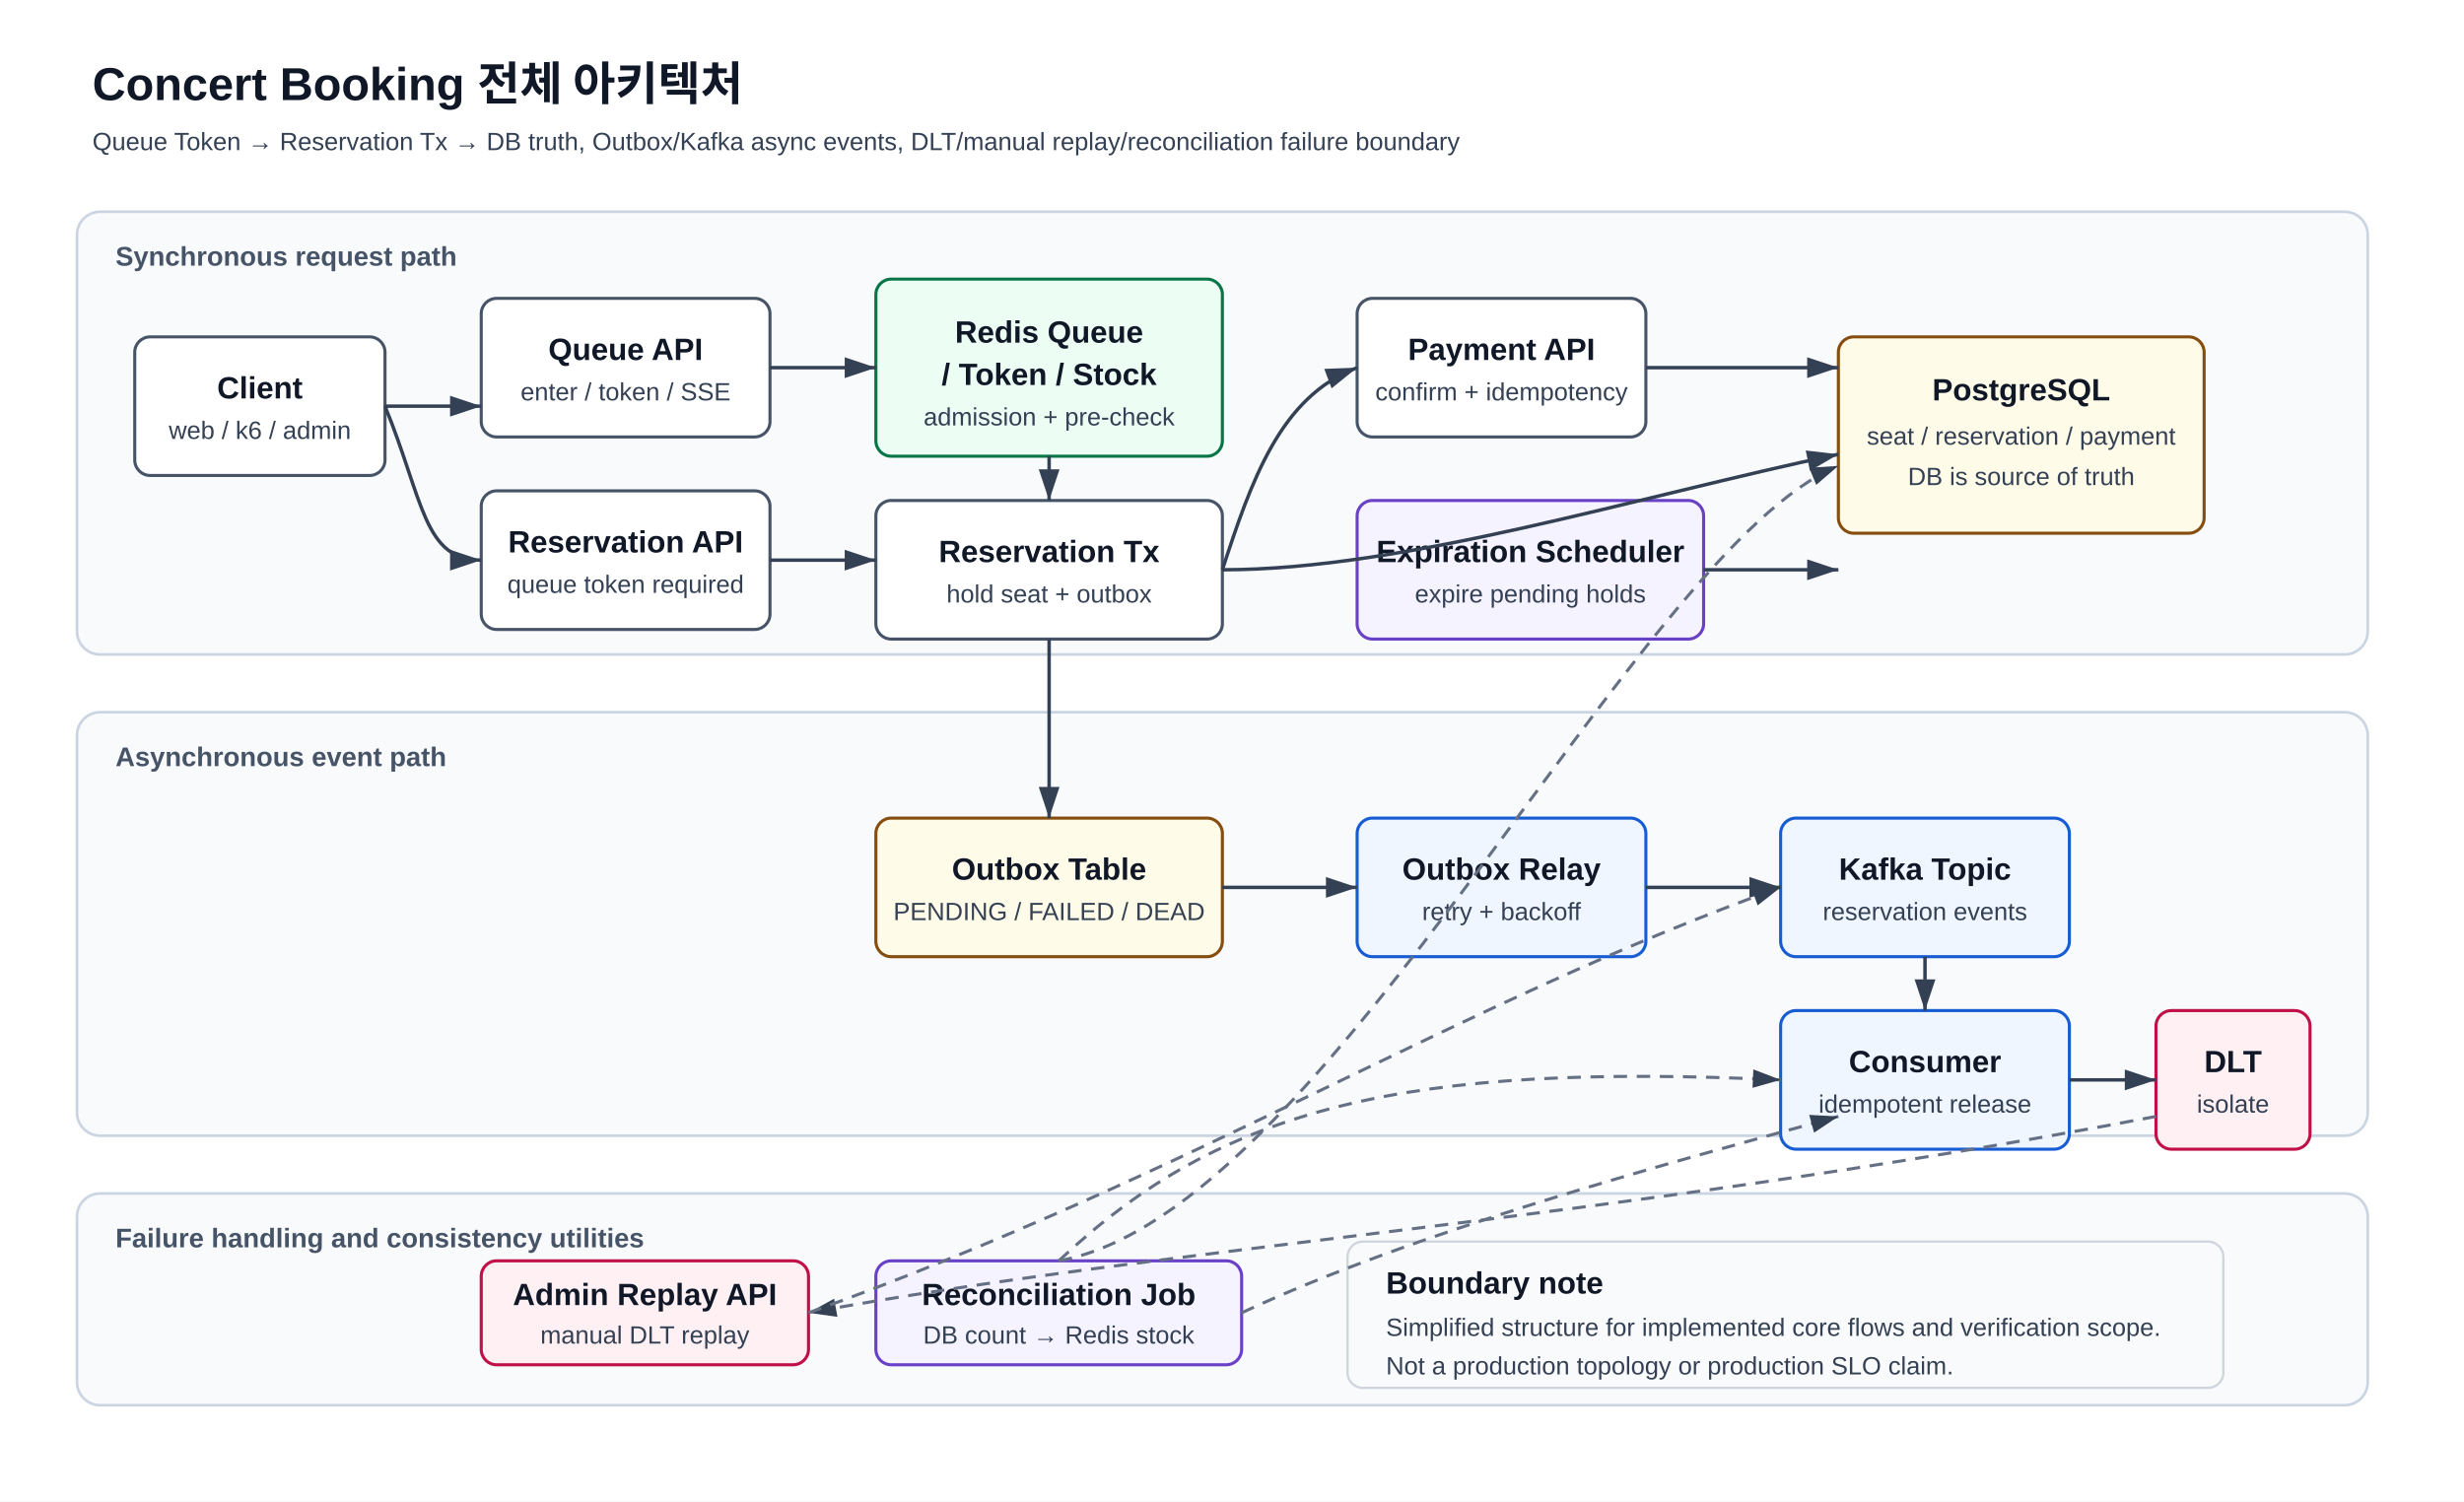
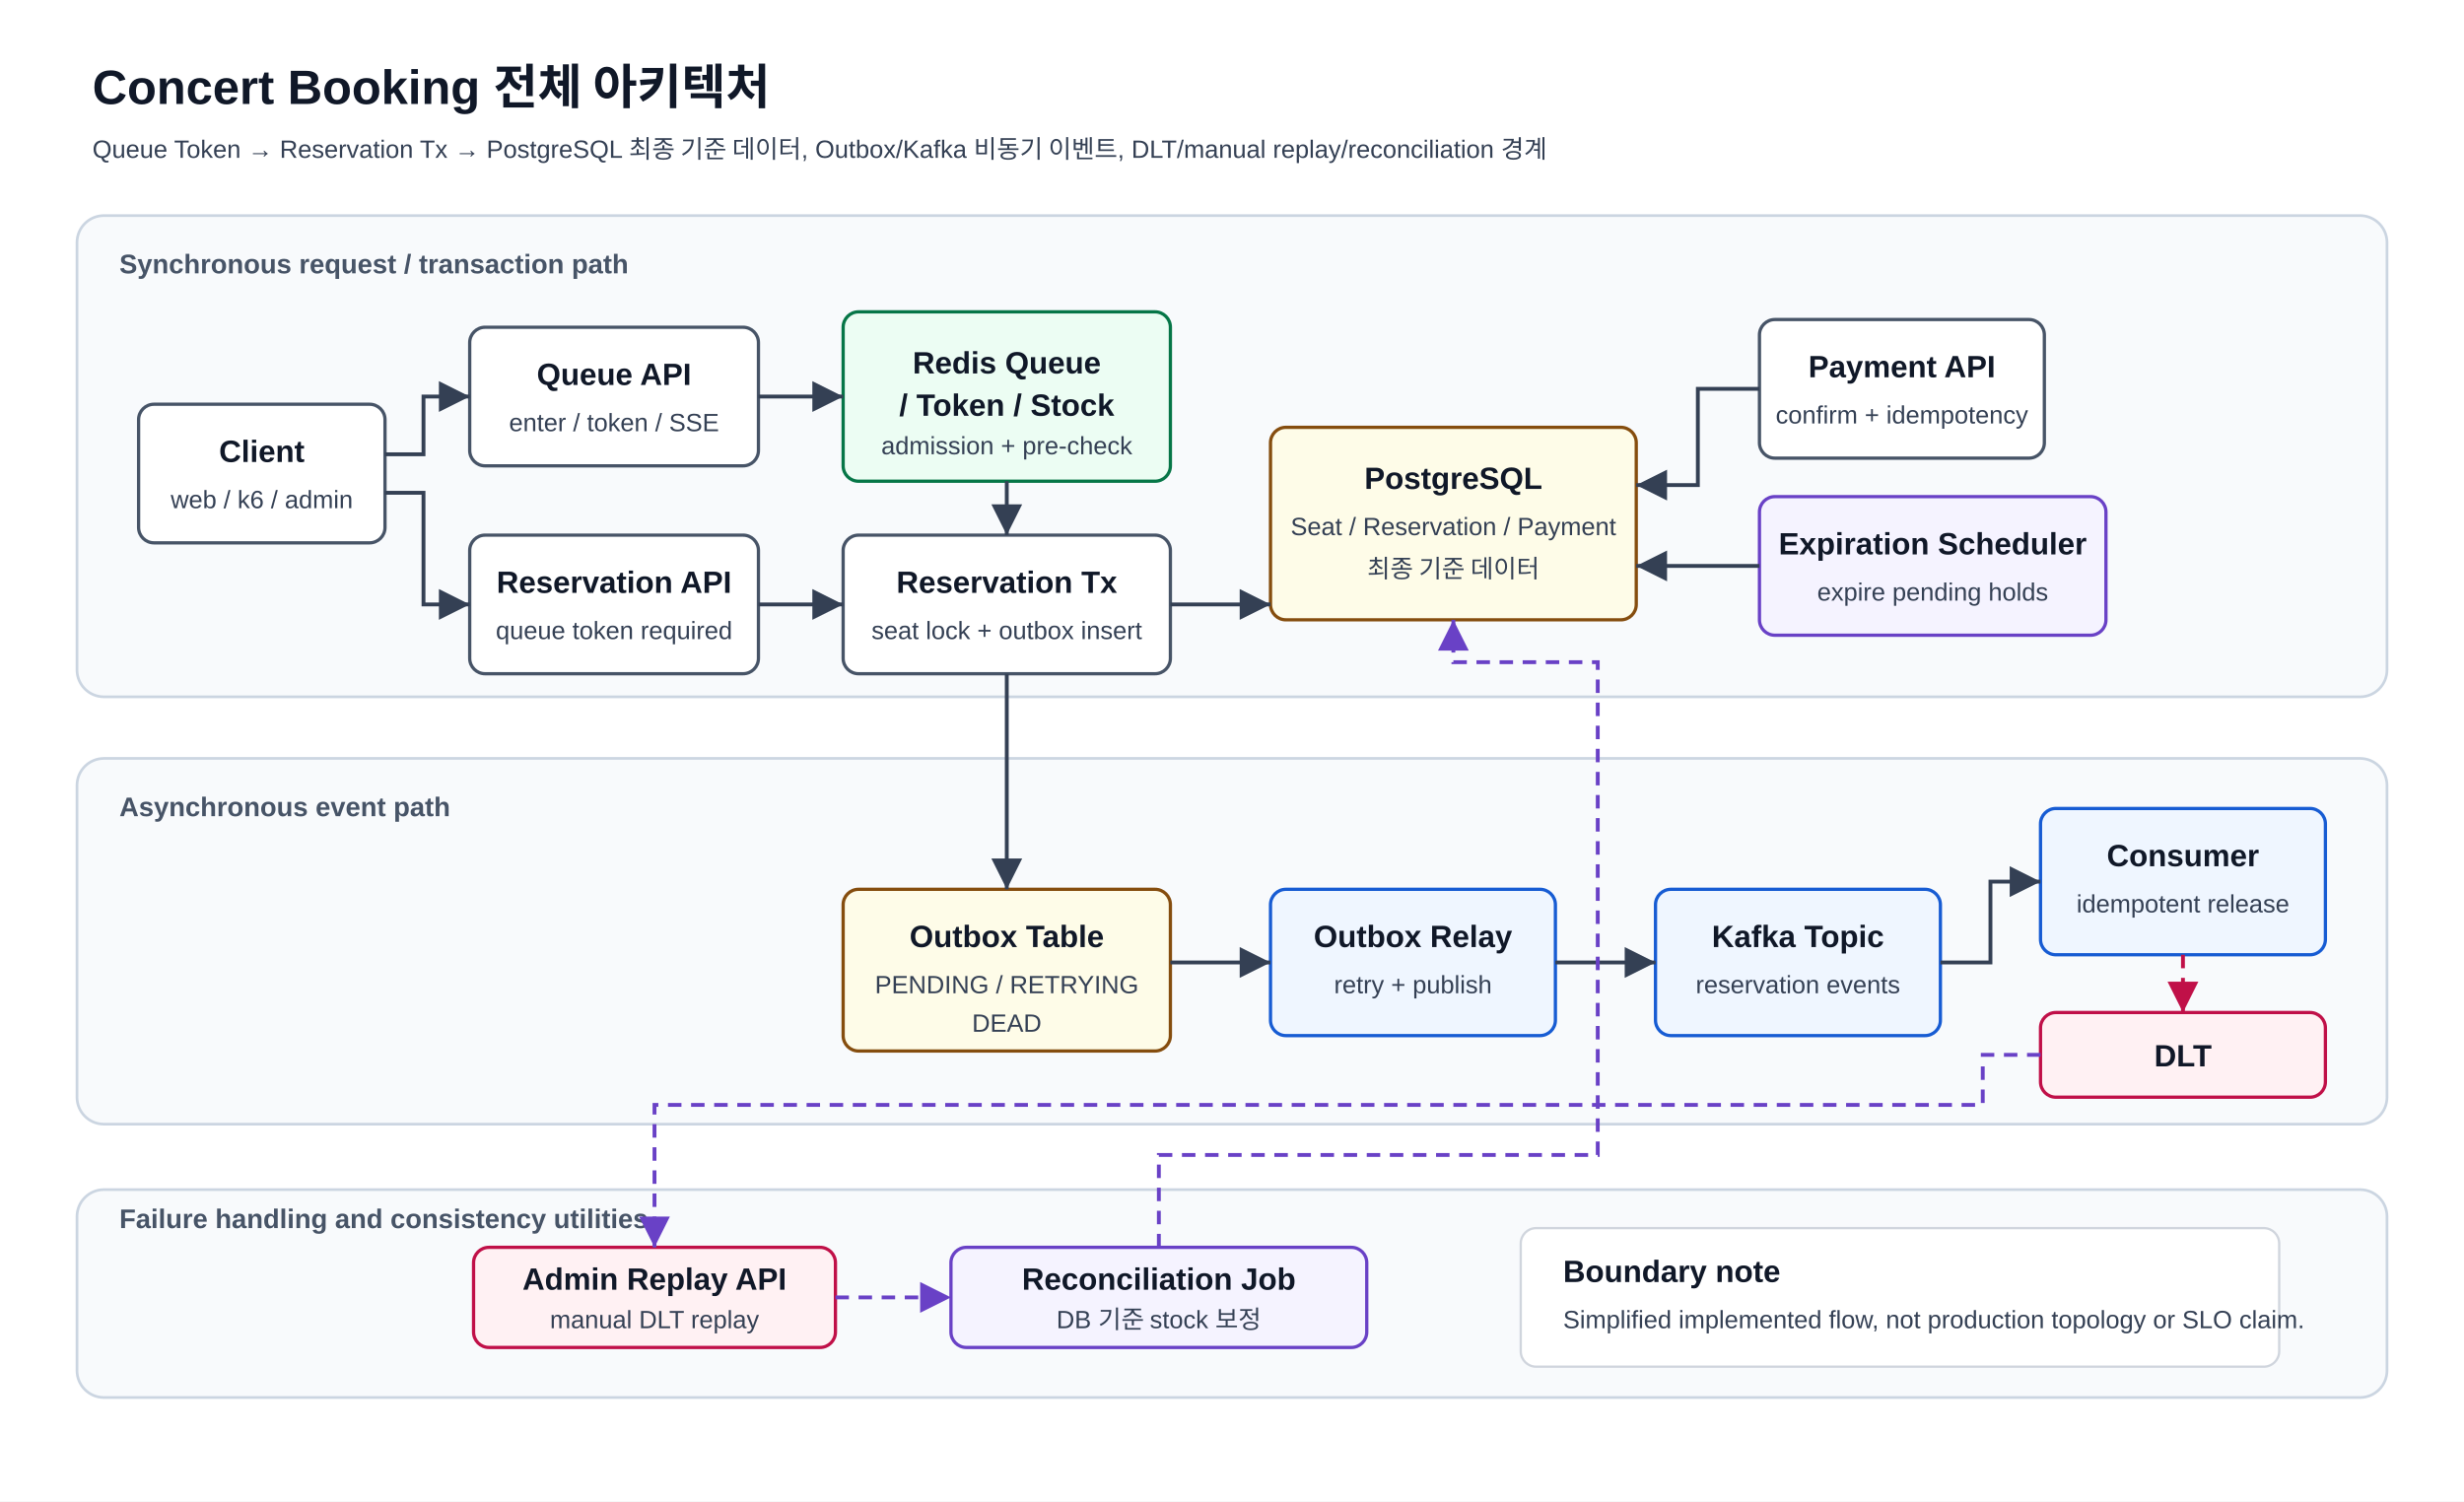
<svg xmlns="http://www.w3.org/2000/svg" width="1280" height="780" viewBox="0 0 1280 780" role="img" aria-labelledby="title desc">
  <defs>
-     <marker id="arrow" markerWidth="10" markerHeight="10" refX="9" refY="3" orient="auto" markerUnits="strokeWidth">
-       <path d="M0,0 L0,6 L9,3 z" fill="#344054" />
+     <marker id="arrow" markerWidth="12" markerHeight="12" refX="10" refY="6" orient="auto" markerUnits="strokeWidth">
+       <path d="M2,2 L10,6 L2,10 Z" fill="#344054" />
+     </marker>
+     <marker id="fail-arrow" markerWidth="12" markerHeight="12" refX="10" refY="6" orient="auto" markerUnits="strokeWidth">
+       <path d="M2,2 L10,6 L2,10 Z" fill="#c01048" />
+     </marker>
+     <marker id="replay-arrow" markerWidth="12" markerHeight="12" refX="10" refY="6" orient="auto" markerUnits="strokeWidth">
+       <path d="M2,2 L10,6 L2,10 Z" fill="#6941c6" />
    </marker>
    <style>
      .bg { fill: #ffffff; }
-       .zone { fill: #f8fafc; stroke: #cbd5e1; stroke-width: 1.4; rx: 12; }
-       .box { fill: #ffffff; stroke: #475467; stroke-width: 1.6; rx: 8; }
-       .store { fill: #fefce8; stroke: #854d0e; stroke-width: 1.6; rx: 8; }
-       .cache { fill: #ecfdf3; stroke: #067647; stroke-width: 1.6; rx: 8; }
-       .event { fill: #eff6ff; stroke: #175cd3; stroke-width: 1.6; rx: 8; }
-       .failure { fill: #fff1f3; stroke: #c01048; stroke-width: 1.6; rx: 8; }
-       .job { fill: #f5f3ff; stroke: #6941c6; stroke-width: 1.6; rx: 8; }
-       .title { font: 700 24px Arial, sans-serif; fill: #101828; }
+       .zone { fill: #f8fafc; stroke: #cbd5e1; stroke-width: 1.4; }
+       .box { fill: #ffffff; stroke: #475467; stroke-width: 1.7; }
+       .store { fill: #fefce8; stroke: #854d0e; stroke-width: 1.7; }
+       .cache { fill: #ecfdf3; stroke: #067647; stroke-width: 1.7; }
+       .event { fill: #eff6ff; stroke: #175cd3; stroke-width: 1.7; }
+       .failure { fill: #fff1f3; stroke: #c01048; stroke-width: 1.7; }
+       .job { fill: #f5f3ff; stroke: #6941c6; stroke-width: 1.7; }
+       .line { fill: none; stroke: #344054; stroke-width: 2; marker-end: url(#arrow); }
+       .failLine { fill: none; stroke: #c01048; stroke-width: 2; stroke-dasharray: 7 5; marker-end: url(#fail-arrow); }
+       .replayLine { fill: none; stroke: #6941c6; stroke-width: 2; stroke-dasharray: 7 5; marker-end: url(#replay-arrow); }
+       .title { font: 700 25px Arial, sans-serif; fill: #101828; }
      .label { font: 700 16px Arial, sans-serif; fill: #101828; }
      .small { font: 400 13px Arial, sans-serif; fill: #344054; }
-       .zone-label { font: 700 14px Arial, sans-serif; fill: #475467; }
-       .line { fill: none; stroke: #344054; stroke-width: 1.8; marker-end: url(#arrow); }
-       .dash { fill: none; stroke: #667085; stroke-width: 1.6; stroke-dasharray: 7 5; marker-end: url(#arrow); }
-       .note { fill: #f9fafb; stroke: #d0d5dd; stroke-width: 1.2; rx: 8; }
+       .tiny { font: 400 12px Arial, sans-serif; fill: #475467; }
+       .zoneLabel { font: 700 14px Arial, sans-serif; fill: #475467; }
+       .note { fill: #ffffff; stroke: #d0d5dd; stroke-width: 1.2; }
    </style>
  </defs>
  <rect class="bg" x="0" y="0" width="1280" height="780" />
-   <text class="title" x="48" y="52">Concert Booking 전체 아키텍처</text>
-   <text class="small" x="48" y="78">Queue Token → Reservation Tx → DB truth, Outbox/Kafka async events, DLT/manual replay/reconciliation failure boundary</text>
-   <rect class="zone" x="40" y="110" width="1190" height="230" />
-   <text class="zone-label" x="60" y="138">Synchronous request path</text>
-   <rect class="zone" x="40" y="370" width="1190" height="220" />
-   <text class="zone-label" x="60" y="398">Asynchronous event path</text>
-   <rect class="zone" x="40" y="620" width="1190" height="110" />
-   <text class="zone-label" x="60" y="648">Failure handling and consistency utilities</text>
-   <rect class="box" x="70" y="175" width="130" height="72" />
-   <text class="label" x="135" y="207" text-anchor="middle">Client</text>
-   <text class="small" x="135" y="228" text-anchor="middle">web / k6 / admin</text>
-   <rect class="box" x="250" y="155" width="150" height="72" />
-   <text class="label" x="325" y="187" text-anchor="middle">Queue API</text>
-   <text class="small" x="325" y="208" text-anchor="middle">enter / token / SSE</text>
-   <rect class="cache" x="455" y="145" width="180" height="92" />
-   <text class="label" x="545" y="178" text-anchor="middle">Redis Queue</text>
-   <text class="label" x="545" y="200" text-anchor="middle">/ Token / Stock</text>
-   <text class="small" x="545" y="221" text-anchor="middle">admission + pre-check</text>
-   <rect class="box" x="250" y="255" width="150" height="72" />
-   <text class="label" x="325" y="287" text-anchor="middle">Reservation API</text>
-   <text class="small" x="325" y="308" text-anchor="middle">queue token required</text>
-   <rect class="box" x="455" y="260" width="180" height="72" />
-   <text class="label" x="545" y="292" text-anchor="middle">Reservation Tx</text>
-   <text class="small" x="545" y="313" text-anchor="middle">hold seat + outbox</text>
-   <rect class="box" x="705" y="155" width="150" height="72" />
-   <text class="label" x="780" y="187" text-anchor="middle">Payment API</text>
-   <text class="small" x="780" y="208" text-anchor="middle">confirm + idempotency</text>
-   <rect class="job" x="705" y="260" width="180" height="72" />
-   <text class="label" x="795" y="292" text-anchor="middle">Expiration Scheduler</text>
-   <text class="small" x="795" y="313" text-anchor="middle">expire pending holds</text>
-   <rect class="store" x="955" y="175" width="190" height="102" />
-   <text class="label" x="1050" y="208" text-anchor="middle">PostgreSQL</text>
-   <text class="small" x="1050" y="231" text-anchor="middle">seat / reservation / payment</text>
-   <text class="small" x="1050" y="252" text-anchor="middle">DB is source of truth</text>
-   <rect class="store" x="455" y="425" width="180" height="72" />
-   <text class="label" x="545" y="457" text-anchor="middle">Outbox Table</text>
-   <text class="small" x="545" y="478" text-anchor="middle">PENDING / FAILED / DEAD</text>
-   <rect class="event" x="705" y="425" width="150" height="72" />
-   <text class="label" x="780" y="457" text-anchor="middle">Outbox Relay</text>
-   <text class="small" x="780" y="478" text-anchor="middle">retry + backoff</text>
-   <rect class="event" x="925" y="425" width="150" height="72" />
-   <text class="label" x="1000" y="457" text-anchor="middle">Kafka Topic</text>
-   <text class="small" x="1000" y="478" text-anchor="middle">reservation events</text>
-   <rect class="event" x="925" y="525" width="150" height="72" />
-   <text class="label" x="1000" y="557" text-anchor="middle">Consumer</text>
-   <text class="small" x="1000" y="578" text-anchor="middle">idempotent release</text>
-   <rect class="failure" x="1120" y="525" width="80" height="72" />
-   <text class="label" x="1160" y="557" text-anchor="middle">DLT</text>
-   <text class="small" x="1160" y="578" text-anchor="middle">isolate</text>
-   <rect class="failure" x="250" y="655" width="170" height="54" />
-   <text class="label" x="335" y="678" text-anchor="middle">Admin Replay API</text>
-   <text class="small" x="335" y="698" text-anchor="middle">manual DLT replay</text>
-   <rect class="job" x="455" y="655" width="190" height="54" />
-   <text class="label" x="550" y="678" text-anchor="middle">Reconciliation Job</text>
-   <text class="small" x="550" y="698" text-anchor="middle">DB count → Redis stock</text>
-   <rect class="note" x="700" y="645" width="455" height="76" />
-   <text class="label" x="720" y="672">Boundary note</text>
-   <text class="small" x="720" y="694">Simplified structure for implemented core flows and verification scope.</text>
-   <text class="small" x="720" y="714">Not a production topology or production SLO claim.</text>
-   <path class="line" d="M200 211 H250" />
-   <path class="line" d="M400 191 H455" />
-   <path class="line" d="M545 237 V260" />
-   <path class="line" d="M200 211 C220 260, 220 291, 250 291" />
-   <path class="line" d="M400 291 H455" />
-   <path class="line" d="M635 296 C730 296, 850 258, 955 236" />
-   <path class="line" d="M635 296 C650 250, 665 206, 705 191" />
-   <path class="line" d="M855 191 H955" />
-   <path class="line" d="M885 296 H955" />
-   <path class="line" d="M545 332 V425" />
-   <path class="line" d="M635 461 H705" />
-   <path class="line" d="M855 461 H925" />
-   <path class="line" d="M1000 497 V525" />
-   <path class="line" d="M1075 561 H1120" />
-   <path class="dash" d="M1120 580 C830 635, 610 647, 420 682" />
-   <path class="dash" d="M420 682 C620 610, 760 520, 925 461" />
-   <path class="dash" d="M550 655 C635 575, 730 552, 925 561" />
-   <path class="dash" d="M550 655 C690 630, 850 285, 955 242" />
-   <path class="dash" d="M645 682 C735 640, 860 606, 955 580" />
+   <text class="title" x="48" y="54">Concert Booking 전체 아키텍처</text>
+   <text class="small" x="48" y="82">Queue Token → Reservation Tx → PostgreSQL 최종 기준 데이터, Outbox/Kafka 비동기 이벤트, DLT/manual replay/reconciliation 경계</text>
+   <rect class="zone" x="40" y="112" width="1200" height="250" rx="14" />
+   <text class="zoneLabel" x="62" y="142">Synchronous request / transaction path</text>
+   <rect class="zone" x="40" y="394" width="1200" height="190" rx="14" />
+   <text class="zoneLabel" x="62" y="424">Asynchronous event path</text>
+   <rect class="zone" x="40" y="618" width="1200" height="108" rx="14" />
+   <text class="zoneLabel" x="62" y="638">Failure handling and consistency utilities</text>
+   <rect class="box" x="72" y="210" width="128" height="72" rx="8" />
+   <text class="label" x="136" y="240" text-anchor="middle">Client</text>
+   <text class="small" x="136" y="264" text-anchor="middle">web / k6 / admin</text>
+   <rect class="box" x="244" y="170" width="150" height="72" rx="8" />
+   <text class="label" x="319" y="200" text-anchor="middle">Queue API</text>
+   <text class="small" x="319" y="224" text-anchor="middle">enter / token / SSE</text>
+   <rect class="cache" x="438" y="162" width="170" height="88" rx="8" />
+   <text class="label" x="523" y="194" text-anchor="middle">Redis Queue</text>
+   <text class="label" x="523" y="216" text-anchor="middle">/ Token / Stock</text>
+   <text class="small" x="523" y="236" text-anchor="middle">admission + pre-check</text>
+   <rect class="box" x="244" y="278" width="150" height="72" rx="8" />
+   <text class="label" x="319" y="308" text-anchor="middle">Reservation API</text>
+   <text class="small" x="319" y="332" text-anchor="middle">queue token required</text>
+   <rect class="box" x="438" y="278" width="170" height="72" rx="8" />
+   <text class="label" x="523" y="308" text-anchor="middle">Reservation Tx</text>
+   <text class="small" x="523" y="332" text-anchor="middle">seat lock + outbox insert</text>
+   <rect class="store" x="660" y="222" width="190" height="100" rx="8" />
+   <text class="label" x="755" y="254" text-anchor="middle">PostgreSQL</text>
+   <text class="small" x="755" y="278" text-anchor="middle">Seat / Reservation / Payment</text>
+   <text class="small" x="755" y="300" text-anchor="middle">최종 기준 데이터</text>
+   <rect class="box" x="914" y="166" width="148" height="72" rx="8" />
+   <text class="label" x="988" y="196" text-anchor="middle">Payment API</text>
+   <text class="small" x="988" y="220" text-anchor="middle">confirm + idempotency</text>
+   <rect class="job" x="914" y="258" width="180" height="72" rx="8" />
+   <text class="label" x="1004" y="288" text-anchor="middle">Expiration Scheduler</text>
+   <text class="small" x="1004" y="312" text-anchor="middle">expire pending holds</text>
+   <rect class="store" x="438" y="462" width="170" height="84" rx="8" />
+   <text class="label" x="523" y="492" text-anchor="middle">Outbox Table</text>
+   <text class="small" x="523" y="516" text-anchor="middle">PENDING / RETRYING</text>
+   <text class="small" x="523" y="536" text-anchor="middle">DEAD</text>
+   <rect class="event" x="660" y="462" width="148" height="76" rx="8" />
+   <text class="label" x="734" y="492" text-anchor="middle">Outbox Relay</text>
+   <text class="small" x="734" y="516" text-anchor="middle">retry + publish</text>
+   <rect class="event" x="860" y="462" width="148" height="76" rx="8" />
+   <text class="label" x="934" y="492" text-anchor="middle">Kafka Topic</text>
+   <text class="small" x="934" y="516" text-anchor="middle">reservation events</text>
+   <rect class="event" x="1060" y="420" width="148" height="76" rx="8" />
+   <text class="label" x="1134" y="450" text-anchor="middle">Consumer</text>
+   <text class="small" x="1134" y="474" text-anchor="middle">idempotent release</text>
+   <rect class="failure" x="1060" y="526" width="148" height="44" rx="8" />
+   <text class="label" x="1134" y="554" text-anchor="middle">DLT</text>
+   <rect class="failure" x="246" y="648" width="188" height="52" rx="8" />
+   <text class="label" x="340" y="670" text-anchor="middle">Admin Replay API</text>
+   <text class="small" x="340" y="690" text-anchor="middle">manual DLT replay</text>
+   <rect class="job" x="494" y="648" width="216" height="52" rx="8" />
+   <text class="label" x="602" y="670" text-anchor="middle">Reconciliation Job</text>
+   <text class="small" x="602" y="690" text-anchor="middle">DB 기준 stock 보정</text>
+   <rect class="note" x="790" y="638" width="394" height="72" rx="8" />
+   <text class="label" x="812" y="666">Boundary note</text>
+   <text class="small" x="812" y="690">Simplified implemented flow, not production topology or SLO claim.</text>
+   <path class="line" d="M200 236 H220 V206 H244" />
+   <path class="line" d="M200 256 H220 V314 H244" />
+   <path class="line" d="M394 206 H438" />
+   <path class="line" d="M523 250 V278" />
+   <path class="line" d="M394 314 H438" />
+   <path class="line" d="M608 314 H660" />
+   <path class="line" d="M914 202 H882 V252 H850" />
+   <path class="line" d="M914 294 H850" />
+   <path class="line" d="M523 350 V462" />
+   <path class="line" d="M608 500 H660" />
+   <path class="line" d="M808 500 H860" />
+   <path class="line" d="M1008 500 H1034 V458 H1060" />
+   <path class="failLine" d="M1134 496 V526" />
+   <path class="replayLine" d="M1060 548 H1030 V574 H340 V648" />
+   <path class="replayLine" d="M434 674 H494" />
+   <path class="replayLine" d="M602 648 V600 H830 V344 H755 V322" />
</svg>
